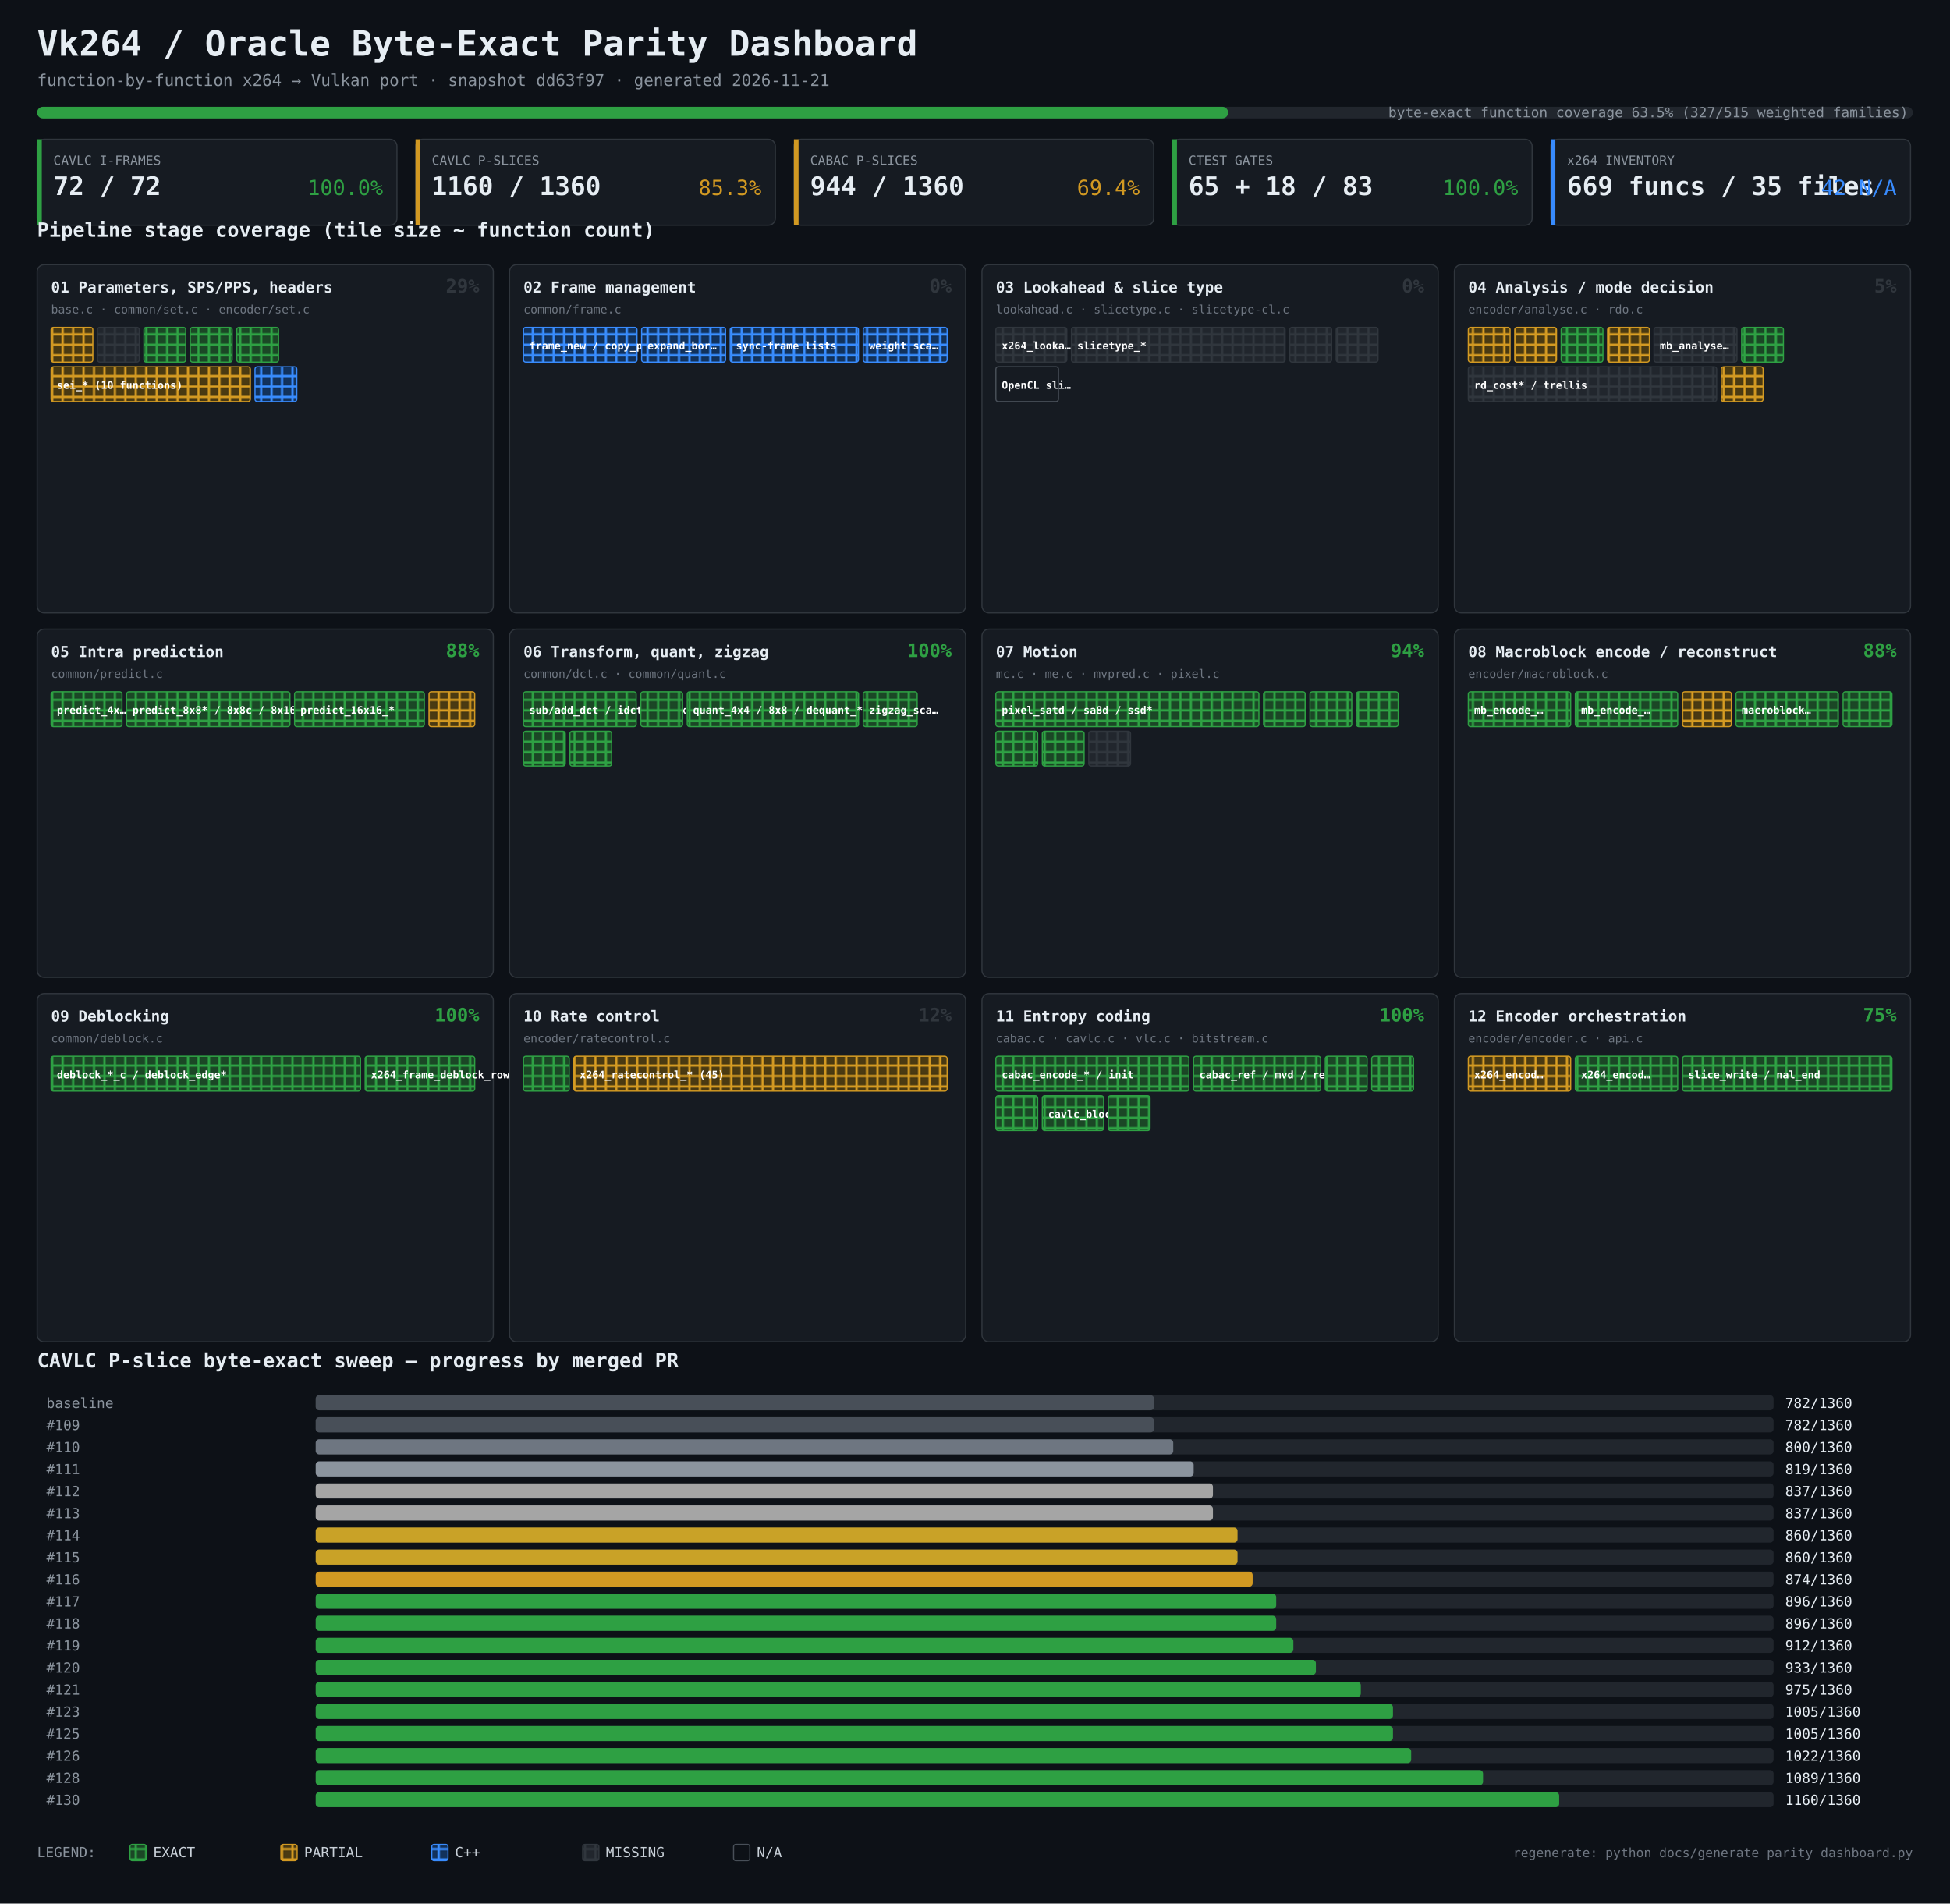
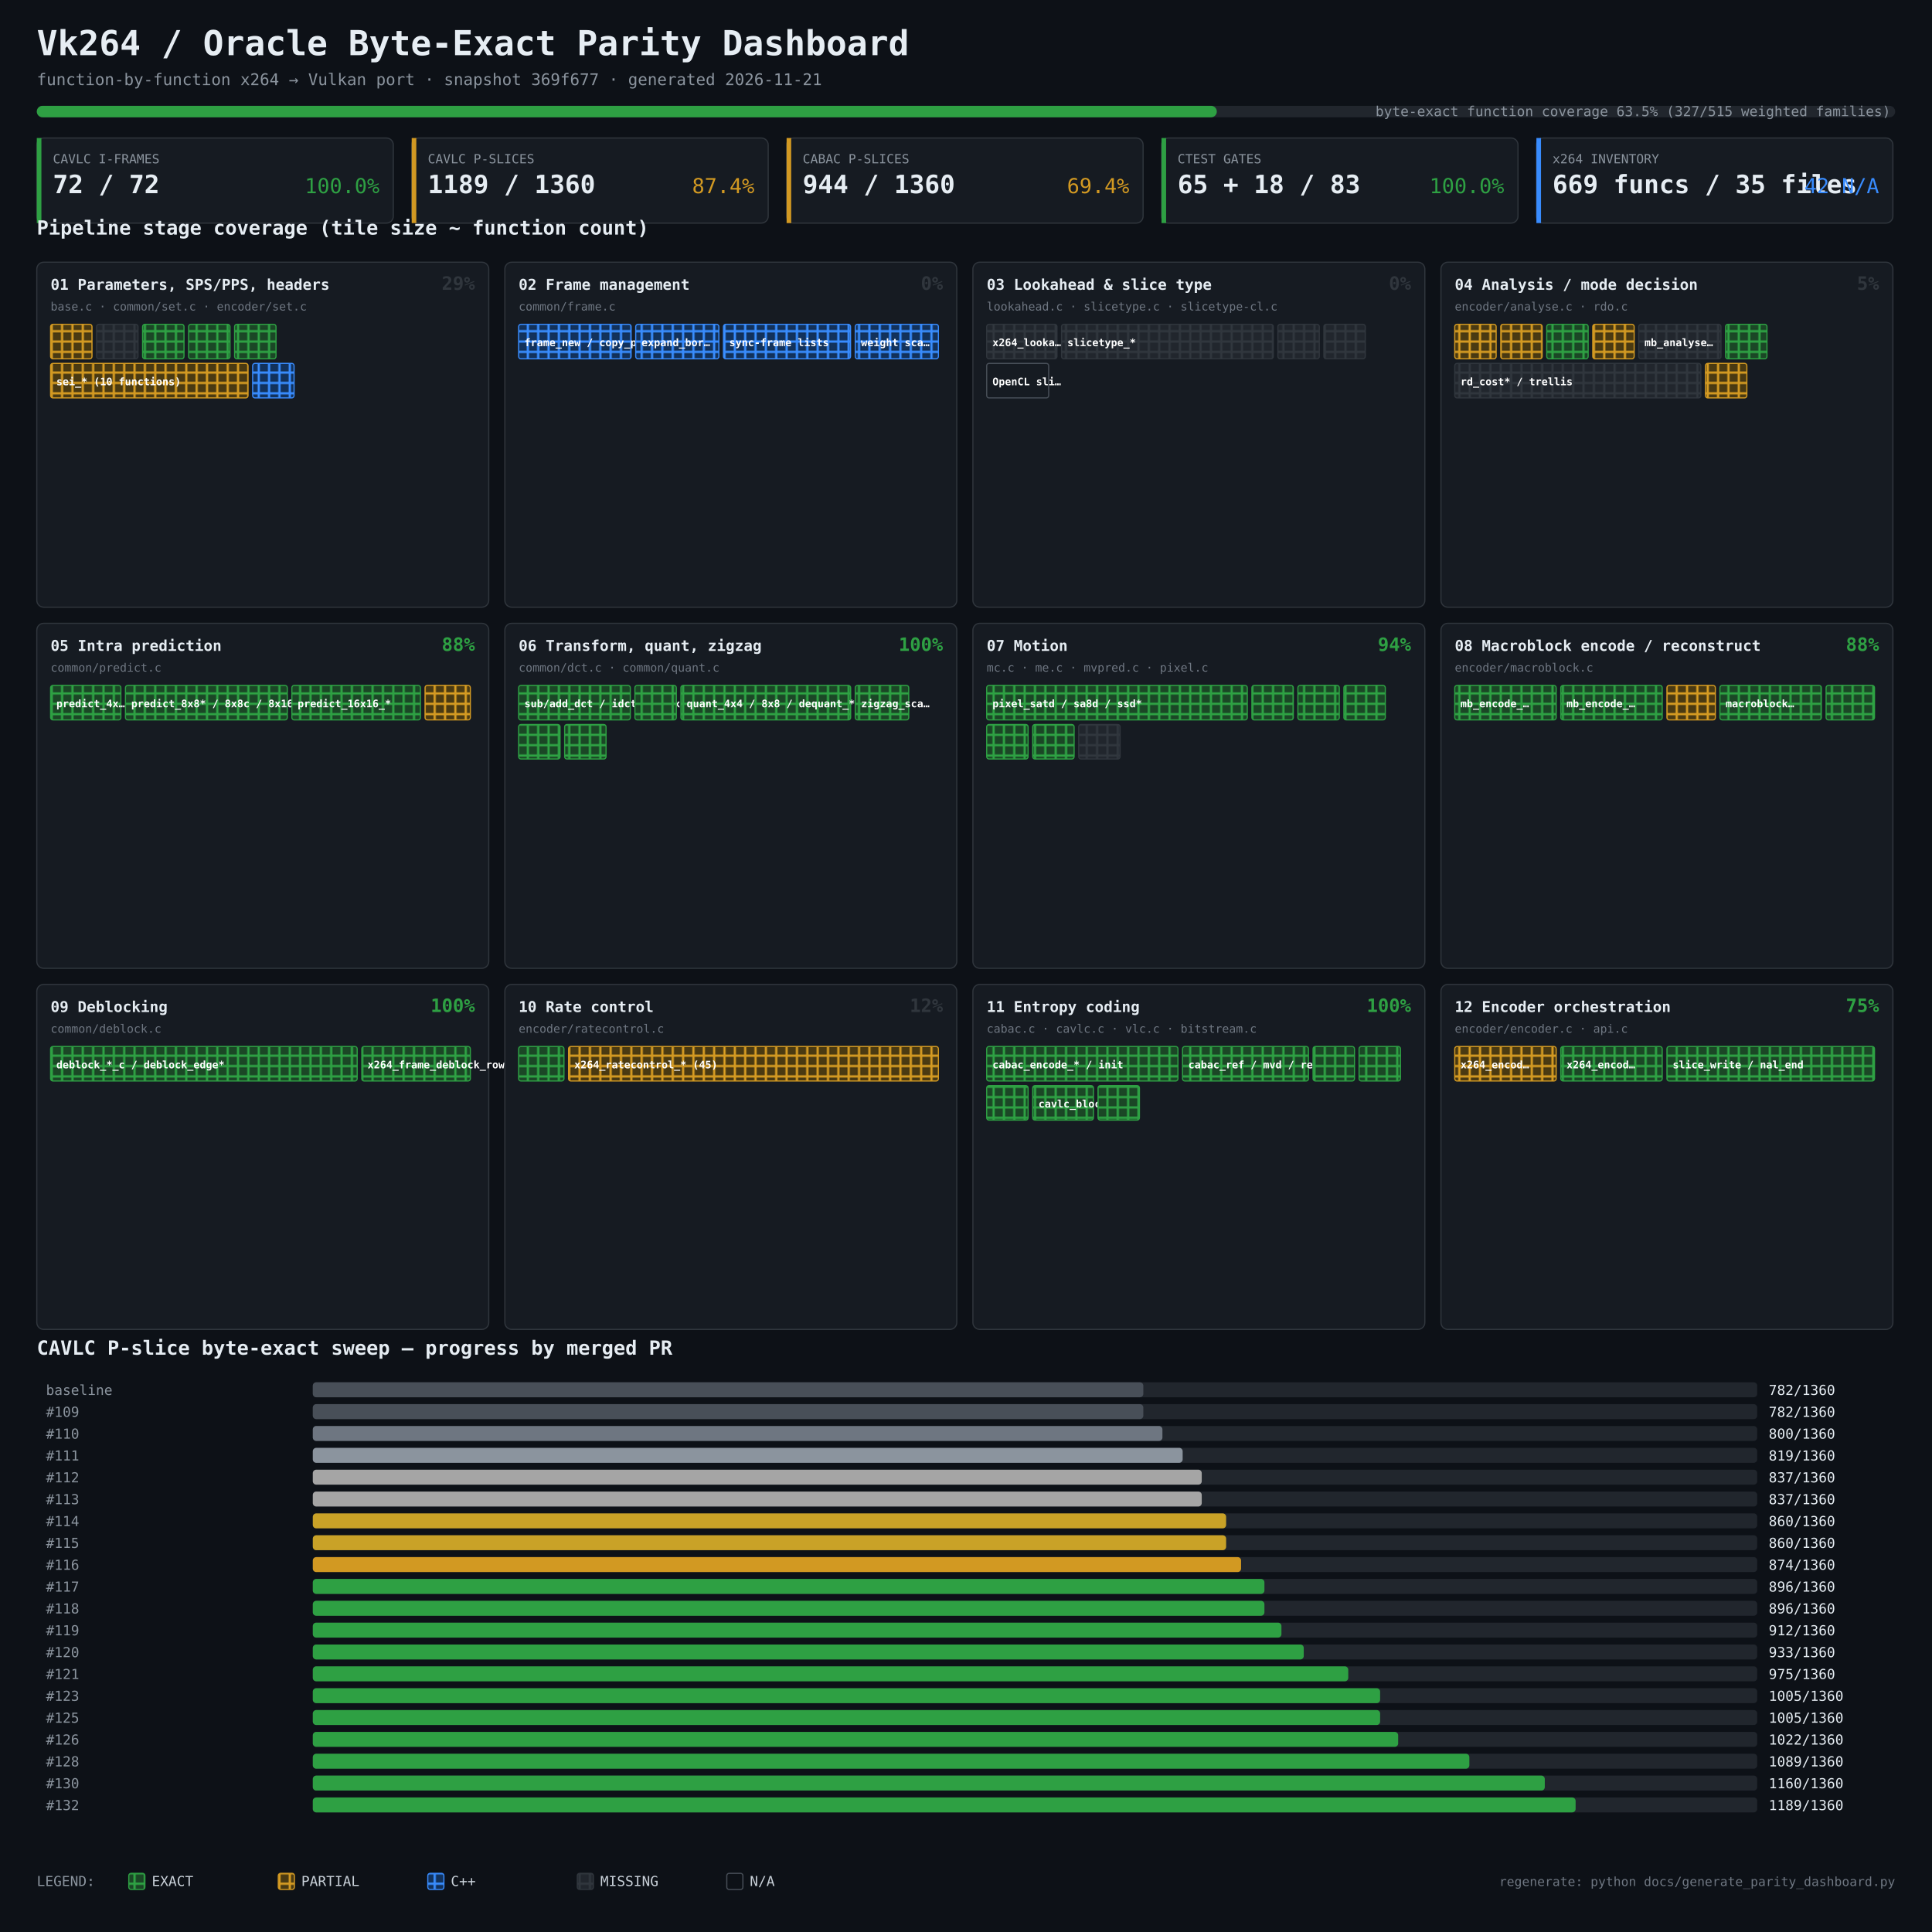
- <svg xmlns="http://www.w3.org/2000/svg" width="1680" height="1640" viewBox="0 0 1680 1640" font-family="Consolas, SFMono-Regular, Menlo, monospace">
+ <svg xmlns="http://www.w3.org/2000/svg" width="1680" height="1680" viewBox="0 0 1680 1680" font-family="Consolas, SFMono-Regular, Menlo, monospace">
  <defs>
    <pattern id="grid-exact" width="9" height="9" patternUnits="userSpaceOnUse">
      <rect width="9" height="9" fill="#2ea043" />
      <rect x="1" y="1" width="7" height="7" fill="#1b4726" />
    </pattern>
    <pattern id="grid-partial" width="9" height="9" patternUnits="userSpaceOnUse">
      <rect width="9" height="9" fill="#d29922" />
      <rect x="1" y="1" width="7" height="7" fill="#4a3a12" />
    </pattern>
    <pattern id="grid-cpp" width="9" height="9" patternUnits="userSpaceOnUse">
      <rect width="9" height="9" fill="#388bfd" />
      <rect x="1" y="1" width="7" height="7" fill="#12325c" />
    </pattern>
    <pattern id="grid-missing" width="9" height="9" patternUnits="userSpaceOnUse">
      <rect width="9" height="9" fill="#30363d" />
      <rect x="1" y="1" width="7" height="7" fill="#21262d" />
    </pattern>
    <pattern id="grid-na" width="9" height="9" patternUnits="userSpaceOnUse">
      <rect width="9" height="9" fill="#484f58" />
      <rect x="1" y="1" width="7" height="7" fill="#262b33" />
    </pattern>
  </defs>
-   <rect width="1680" height="1640" fill="#0d1117" />
+   <rect width="1680" height="1680" fill="#0d1117" />
  <text x="32" y="48" fill="#e6edf3" font-size="30" font-weight="bold">Vk264 / Oracle Byte-Exact Parity Dashboard</text>
-   <text x="32" y="74" fill="#8b949e" font-size="14">function-by-function x264 → Vulkan port · snapshot dd63f97 · generated 2026-11-21</text>
+   <text x="32" y="74" fill="#8b949e" font-size="14">function-by-function x264 → Vulkan port · snapshot 369f677 · generated 2026-11-21</text>
  <rect x="32" y="92" width="1616" height="10" fill="#21262d" rx="5" />
  <rect x="32" y="92" width="1026.1" height="10" fill="#2ea043" rx="5" />
  <text x="1644" y="101" fill="#8b949e" font-size="12" text-anchor="end">byte-exact function coverage 63.5% (327/515 weighted families)</text>
  <rect x="32" y="120" width="310" height="74" fill="#161b22" stroke="#30363d" rx="6" />
  <rect x="32" y="120" width="4" height="74" fill="#2ea043" />
  <text x="46" y="142" fill="#8b949e" font-size="11">CAVLC I-FRAMES</text>
  <text x="46" y="168" fill="#e6edf3" font-size="22" font-weight="bold">72 / 72</text>
  <text x="330" y="168" fill="#2ea043" font-size="18" text-anchor="end">100.0%</text>
  <rect x="358" y="120" width="310" height="74" fill="#161b22" stroke="#30363d" rx="6" />
  <rect x="358" y="120" width="4" height="74" fill="#d29922" />
  <text x="372" y="142" fill="#8b949e" font-size="11">CAVLC P-SLICES</text>
-   <text x="372" y="168" fill="#e6edf3" font-size="22" font-weight="bold">1160 / 1360</text>
-   <text x="656" y="168" fill="#d29922" font-size="18" text-anchor="end">85.3%</text>
+   <text x="372" y="168" fill="#e6edf3" font-size="22" font-weight="bold">1189 / 1360</text>
+   <text x="656" y="168" fill="#d29922" font-size="18" text-anchor="end">87.4%</text>
  <rect x="684" y="120" width="310" height="74" fill="#161b22" stroke="#30363d" rx="6" />
  <rect x="684" y="120" width="4" height="74" fill="#d29922" />
  <text x="698" y="142" fill="#8b949e" font-size="11">CABAC P-SLICES</text>
  <text x="698" y="168" fill="#e6edf3" font-size="22" font-weight="bold">944 / 1360</text>
  <text x="982" y="168" fill="#d29922" font-size="18" text-anchor="end">69.4%</text>
  <rect x="1010" y="120" width="310" height="74" fill="#161b22" stroke="#30363d" rx="6" />
  <rect x="1010" y="120" width="4" height="74" fill="#2ea043" />
  <text x="1024" y="142" fill="#8b949e" font-size="11">CTEST GATES</text>
  <text x="1024" y="168" fill="#e6edf3" font-size="22" font-weight="bold">65 + 18 / 83</text>
  <text x="1308" y="168" fill="#2ea043" font-size="18" text-anchor="end">100.0%</text>
  <rect x="1336" y="120" width="310" height="74" fill="#161b22" stroke="#30363d" rx="6" />
  <rect x="1336" y="120" width="4" height="74" fill="#388bfd" />
  <text x="1350" y="142" fill="#8b949e" font-size="11">x264 INVENTORY</text>
  <text x="1350" y="168" fill="#e6edf3" font-size="22" font-weight="bold">669 funcs / 35 files</text>
  <text x="1634" y="168" fill="#388bfd" font-size="18" text-anchor="end">42 N/A</text>
  <text x="32" y="204" fill="#e6edf3" font-size="17" font-weight="bold">Pipeline stage coverage (tile size ~ function count)</text>
  <rect x="32" y="228" width="393" height="300" fill="#161b22" stroke="#30363d" rx="6" />
  <text x="44" y="252" fill="#e6edf3" font-size="13" font-weight="bold">01  Parameters, SPS/PPS, headers</text>
  <text x="44" y="270" fill="#6e7681" font-size="10">base.c · common/set.c · encoder/set.c</text>
  <text x="413" y="252" fill="#30363d" font-size="16" font-weight="bold" text-anchor="end">29%</text>
  <rect x="44.0" y="282" width="36.0" height="30" fill="url(#grid-partial)" stroke="#d29922" rx="2" />
  <rect x="84.0" y="282" width="36.0" height="30" fill="url(#grid-missing)" stroke="#30363d" rx="2" />
  <rect x="124.0" y="282" width="36.0" height="30" fill="url(#grid-exact)" stroke="#2ea043" rx="2" />
  <rect x="164.0" y="282" width="36.0" height="30" fill="url(#grid-exact)" stroke="#2ea043" rx="2" />
  <rect x="204.0" y="282" width="36.0" height="30" fill="url(#grid-exact)" stroke="#2ea043" rx="2" />
  <rect x="44.0" y="316" width="171.7" height="30" fill="url(#grid-partial)" stroke="#d29922" rx="2" />
  <text x="49.0" y="335" fill="#ffffff" font-size="9" font-weight="bold">sei_* (10 functions)</text>
  <rect x="219.7" y="316" width="36.0" height="30" fill="url(#grid-cpp)" stroke="#388bfd" rx="2" />
  <rect x="439" y="228" width="393" height="300" fill="#161b22" stroke="#30363d" rx="6" />
  <text x="451" y="252" fill="#e6edf3" font-size="13" font-weight="bold">02  Frame management</text>
  <text x="451" y="270" fill="#6e7681" font-size="10">common/frame.c</text>
  <text x="820" y="252" fill="#30363d" font-size="16" font-weight="bold" text-anchor="end">0%</text>
  <rect x="451.0" y="282" width="97.8" height="30" fill="url(#grid-cpp)" stroke="#388bfd" rx="2" />
  <text x="456.0" y="301" fill="#ffffff" font-size="9" font-weight="bold">frame_new / copy_picture</text>
  <rect x="552.8" y="282" width="72.3" height="30" fill="url(#grid-cpp)" stroke="#388bfd" rx="2" />
  <text x="557.8" y="301" fill="#ffffff" font-size="9" font-weight="bold">expand_bor…</text>
  <rect x="629.1" y="282" width="110.5" height="30" fill="url(#grid-cpp)" stroke="#388bfd" rx="2" />
  <text x="634.1" y="301" fill="#ffffff" font-size="9" font-weight="bold">sync-frame lists</text>
  <rect x="743.7" y="282" width="72.3" height="30" fill="url(#grid-cpp)" stroke="#388bfd" rx="2" />
  <text x="748.7" y="301" fill="#ffffff" font-size="9" font-weight="bold">weight sca…</text>
  <rect x="846" y="228" width="393" height="300" fill="#161b22" stroke="#30363d" rx="6" />
  <text x="858" y="252" fill="#e6edf3" font-size="13" font-weight="bold">03  Lookahead &amp; slice type</text>
  <text x="858" y="270" fill="#6e7681" font-size="10">lookahead.c · slicetype.c · slicetype-cl.c</text>
  <text x="1227" y="252" fill="#30363d" font-size="16" font-weight="bold" text-anchor="end">0%</text>
  <rect x="858.0" y="282" width="61.1" height="30" fill="url(#grid-missing)" stroke="#30363d" rx="2" />
  <text x="863.0" y="301" fill="#ffffff" font-size="9" font-weight="bold">x264_looka…</text>
  <rect x="923.1" y="282" width="184.1" height="30" fill="url(#grid-missing)" stroke="#30363d" rx="2" />
  <text x="928.1" y="301" fill="#ffffff" font-size="9" font-weight="bold">slicetype_*</text>
  <rect x="1111.2" y="282" width="36.0" height="30" fill="url(#grid-missing)" stroke="#30363d" rx="2" />
  <rect x="1151.2" y="282" width="36.0" height="30" fill="url(#grid-missing)" stroke="#30363d" rx="2" />
  <rect x="858.0" y="316" width="53.9" height="30" fill="url(#grid-n/a)" stroke="#484f58" rx="2" />
  <text x="863.0" y="335" fill="#ffffff" font-size="9" font-weight="bold">OpenCL sli…</text>
  <rect x="1253" y="228" width="393" height="300" fill="#161b22" stroke="#30363d" rx="6" />
  <text x="1265" y="252" fill="#e6edf3" font-size="13" font-weight="bold">04  Analysis / mode decision</text>
  <text x="1265" y="270" fill="#6e7681" font-size="10">encoder/analyse.c · rdo.c</text>
  <text x="1634" y="252" fill="#30363d" font-size="16" font-weight="bold" text-anchor="end">5%</text>
  <rect x="1265.0" y="282" width="36.0" height="30" fill="url(#grid-partial)" stroke="#d29922" rx="2" />
  <rect x="1305.0" y="282" width="36.0" height="30" fill="url(#grid-partial)" stroke="#d29922" rx="2" />
  <rect x="1345.0" y="282" width="36.0" height="30" fill="url(#grid-exact)" stroke="#2ea043" rx="2" />
  <rect x="1385.0" y="282" width="36.0" height="30" fill="url(#grid-partial)" stroke="#d29922" rx="2" />
  <rect x="1425.0" y="282" width="71.5" height="30" fill="url(#grid-missing)" stroke="#30363d" rx="2" />
  <text x="1430.0" y="301" fill="#ffffff" font-size="9" font-weight="bold">mb_analyse…</text>
  <rect x="1500.5" y="282" width="36.0" height="30" fill="url(#grid-exact)" stroke="#2ea043" rx="2" />
  <rect x="1265.0" y="316" width="214.0" height="30" fill="url(#grid-missing)" stroke="#30363d" rx="2" />
  <text x="1270.0" y="335" fill="#ffffff" font-size="9" font-weight="bold">rd_cost* / trellis</text>
  <rect x="1483.0" y="316" width="36.0" height="30" fill="url(#grid-partial)" stroke="#d29922" rx="2" />
  <rect x="32" y="542" width="393" height="300" fill="#161b22" stroke="#30363d" rx="6" />
  <text x="44" y="566" fill="#e6edf3" font-size="13" font-weight="bold">05  Intra prediction</text>
  <text x="44" y="584" fill="#6e7681" font-size="10">common/predict.c</text>
  <text x="413" y="566" fill="#2ea043" font-size="16" font-weight="bold" text-anchor="end">88%</text>
  <rect x="44.0" y="596" width="61.1" height="30" fill="url(#grid-exact)" stroke="#2ea043" rx="2" />
  <text x="49.0" y="615" fill="#ffffff" font-size="9" font-weight="bold">predict_4x…</text>
  <rect x="109.1" y="596" width="140.7" height="30" fill="url(#grid-exact)" stroke="#2ea043" rx="2" />
  <text x="114.1" y="615" fill="#ffffff" font-size="9" font-weight="bold">predict_8x8* / 8x8c / 8x16c</text>
  <rect x="253.8" y="596" width="111.8" height="30" fill="url(#grid-exact)" stroke="#2ea043" rx="2" />
  <text x="258.8" y="615" fill="#ffffff" font-size="9" font-weight="bold">predict_16x16_*</text>
  <rect x="369.6" y="596" width="39.4" height="30" fill="url(#grid-partial)" stroke="#d29922" rx="2" />
  <rect x="439" y="542" width="393" height="300" fill="#161b22" stroke="#30363d" rx="6" />
  <text x="451" y="566" fill="#e6edf3" font-size="13" font-weight="bold">06  Transform, quant, zigzag</text>
  <text x="451" y="584" fill="#6e7681" font-size="10">common/dct.c · common/quant.c</text>
  <text x="820" y="566" fill="#2ea043" font-size="16" font-weight="bold" text-anchor="end">100%</text>
  <rect x="451.0" y="596" width="97.1" height="30" fill="url(#grid-exact)" stroke="#2ea043" rx="2" />
  <text x="456.0" y="615" fill="#ffffff" font-size="9" font-weight="bold">sub/add_dct / idct 4x4,8x8,16x16</text>
  <rect x="552.1" y="596" width="36.0" height="30" fill="url(#grid-exact)" stroke="#2ea043" rx="2" />
  <rect x="592.1" y="596" width="147.6" height="30" fill="url(#grid-exact)" stroke="#2ea043" rx="2" />
  <text x="597.1" y="615" fill="#ffffff" font-size="9" font-weight="bold">quant_4x4 / 8x8 / dequant_*</text>
  <rect x="743.7" y="596" width="46.5" height="30" fill="url(#grid-exact)" stroke="#2ea043" rx="2" />
  <text x="748.7" y="615" fill="#ffffff" font-size="9" font-weight="bold">zigzag_sca…</text>
  <rect x="451.0" y="630" width="36.0" height="30" fill="url(#grid-exact)" stroke="#2ea043" rx="2" />
  <rect x="491.0" y="630" width="36.0" height="30" fill="url(#grid-exact)" stroke="#2ea043" rx="2" />
  <rect x="846" y="542" width="393" height="300" fill="#161b22" stroke="#30363d" rx="6" />
  <text x="858" y="566" fill="#e6edf3" font-size="13" font-weight="bold">07  Motion</text>
  <text x="858" y="584" fill="#6e7681" font-size="10">mc.c · me.c · mvpred.c · pixel.c</text>
  <text x="1227" y="566" fill="#2ea043" font-size="16" font-weight="bold" text-anchor="end">94%</text>
  <rect x="858.0" y="596" width="226.6" height="30" fill="url(#grid-exact)" stroke="#2ea043" rx="2" />
  <text x="863.0" y="615" fill="#ffffff" font-size="9" font-weight="bold">pixel_satd / sa8d / ssd*</text>
  <rect x="1088.6" y="596" width="36.0" height="30" fill="url(#grid-exact)" stroke="#2ea043" rx="2" />
  <rect x="1128.6" y="596" width="36.0" height="30" fill="url(#grid-exact)" stroke="#2ea043" rx="2" />
  <rect x="1168.6" y="596" width="36.0" height="30" fill="url(#grid-exact)" stroke="#2ea043" rx="2" />
  <rect x="858.0" y="630" width="36.0" height="30" fill="url(#grid-exact)" stroke="#2ea043" rx="2" />
  <rect x="898.0" y="630" width="36.0" height="30" fill="url(#grid-exact)" stroke="#2ea043" rx="2" />
  <rect x="938.0" y="630" width="36.0" height="30" fill="url(#grid-missing)" stroke="#30363d" rx="2" />
  <rect x="1253" y="542" width="393" height="300" fill="#161b22" stroke="#30363d" rx="6" />
  <text x="1265" y="566" fill="#e6edf3" font-size="13" font-weight="bold">08  Macroblock encode / reconstruct</text>
  <text x="1265" y="584" fill="#6e7681" font-size="10">encoder/macroblock.c</text>
  <text x="1634" y="566" fill="#2ea043" font-size="16" font-weight="bold" text-anchor="end">88%</text>
  <rect x="1265.0" y="596" width="88.2" height="30" fill="url(#grid-exact)" stroke="#2ea043" rx="2" />
  <text x="1270.0" y="615" fill="#ffffff" font-size="9" font-weight="bold">mb_encode_…</text>
  <rect x="1357.2" y="596" width="88.2" height="30" fill="url(#grid-exact)" stroke="#2ea043" rx="2" />
  <text x="1362.2" y="615" fill="#ffffff" font-size="9" font-weight="bold">mb_encode_…</text>
  <rect x="1449.5" y="596" width="42.1" height="30" fill="url(#grid-partial)" stroke="#d29922" rx="2" />
  <rect x="1495.6" y="596" width="88.2" height="30" fill="url(#grid-exact)" stroke="#2ea043" rx="2" />
  <text x="1500.6" y="615" fill="#ffffff" font-size="9" font-weight="bold">macroblock…</text>
  <rect x="1587.9" y="596" width="42.1" height="30" fill="url(#grid-exact)" stroke="#2ea043" rx="2" />
  <rect x="32" y="856" width="393" height="300" fill="#161b22" stroke="#30363d" rx="6" />
  <text x="44" y="880" fill="#e6edf3" font-size="13" font-weight="bold">09  Deblocking</text>
  <text x="44" y="898" fill="#6e7681" font-size="10">common/deblock.c</text>
  <text x="413" y="880" fill="#2ea043" font-size="16" font-weight="bold" text-anchor="end">100%</text>
  <rect x="44.0" y="910" width="266.6" height="30" fill="url(#grid-exact)" stroke="#2ea043" rx="2" />
  <text x="49.0" y="929" fill="#ffffff" font-size="9" font-weight="bold">deblock_*_c / deblock_edge*</text>
  <rect x="314.6" y="910" width="94.4" height="30" fill="url(#grid-exact)" stroke="#2ea043" rx="2" />
  <text x="319.6" y="929" fill="#ffffff" font-size="9" font-weight="bold">x264_frame_deblock_row</text>
  <rect x="439" y="856" width="393" height="300" fill="#161b22" stroke="#30363d" rx="6" />
  <text x="451" y="880" fill="#e6edf3" font-size="13" font-weight="bold">10  Rate control</text>
  <text x="451" y="898" fill="#6e7681" font-size="10">encoder/ratecontrol.c</text>
  <text x="820" y="880" fill="#30363d" font-size="16" font-weight="bold" text-anchor="end">12%</text>
  <rect x="451.0" y="910" width="39.4" height="30" fill="url(#grid-exact)" stroke="#2ea043" rx="2" />
  <rect x="494.4" y="910" width="321.6" height="30" fill="url(#grid-partial)" stroke="#d29922" rx="2" />
  <text x="499.4" y="929" fill="#ffffff" font-size="9" font-weight="bold">x264_ratecontrol_* (45)</text>
  <rect x="846" y="856" width="393" height="300" fill="#161b22" stroke="#30363d" rx="6" />
  <text x="858" y="880" fill="#e6edf3" font-size="13" font-weight="bold">11  Entropy coding</text>
  <text x="858" y="898" fill="#6e7681" font-size="10">cabac.c · cavlc.c · vlc.c · bitstream.c</text>
  <text x="1227" y="880" fill="#2ea043" font-size="16" font-weight="bold" text-anchor="end">100%</text>
  <rect x="858.0" y="910" width="166.3" height="30" fill="url(#grid-exact)" stroke="#2ea043" rx="2" />
  <text x="863.0" y="929" fill="#ffffff" font-size="9" font-weight="bold">cabac_encode_* / init</text>
  <rect x="1028.3" y="910" width="109.5" height="30" fill="url(#grid-exact)" stroke="#2ea043" rx="2" />
  <text x="1033.3" y="929" fill="#ffffff" font-size="9" font-weight="bold">cabac_ref / mvd / residual</text>
  <rect x="1141.8" y="910" width="36.0" height="30" fill="url(#grid-exact)" stroke="#2ea043" rx="2" />
  <rect x="1181.8" y="910" width="36.0" height="30" fill="url(#grid-exact)" stroke="#2ea043" rx="2" />
  <rect x="858.0" y="944" width="36.0" height="30" fill="url(#grid-exact)" stroke="#2ea043" rx="2" />
  <rect x="898.0" y="944" width="52.8" height="30" fill="url(#grid-exact)" stroke="#2ea043" rx="2" />
  <text x="903.0" y="963" fill="#ffffff" font-size="9" font-weight="bold">cavlc_bloc…</text>
  <rect x="954.8" y="944" width="36.0" height="30" fill="url(#grid-exact)" stroke="#2ea043" rx="2" />
  <rect x="1253" y="856" width="393" height="300" fill="#161b22" stroke="#30363d" rx="6" />
  <text x="1265" y="880" fill="#e6edf3" font-size="13" font-weight="bold">12  Encoder orchestration</text>
  <text x="1265" y="898" fill="#6e7681" font-size="10">encoder/encoder.c · api.c</text>
  <text x="1634" y="880" fill="#2ea043" font-size="16" font-weight="bold" text-anchor="end">75%</text>
  <rect x="1265.0" y="910" width="88.2" height="30" fill="url(#grid-partial)" stroke="#d29922" rx="2" />
  <text x="1270.0" y="929" fill="#ffffff" font-size="9" font-weight="bold">x264_encod…</text>
  <rect x="1357.2" y="910" width="88.2" height="30" fill="url(#grid-exact)" stroke="#2ea043" rx="2" />
  <text x="1362.2" y="929" fill="#ffffff" font-size="9" font-weight="bold">x264_encod…</text>
  <rect x="1449.5" y="910" width="180.5" height="30" fill="url(#grid-exact)" stroke="#2ea043" rx="2" />
  <text x="1454.5" y="929" fill="#ffffff" font-size="9" font-weight="bold">slice_write / nal_end</text>
  <text x="32" y="1178" fill="#e6edf3" font-size="17" font-weight="bold">CAVLC P-slice byte-exact sweep — progress by merged PR</text>
  <text x="40" y="1213" fill="#8b949e" font-size="12">baseline</text>
  <rect x="272" y="1202" width="1256" height="13" fill="#21262d" rx="3" />
  <rect x="272" y="1202" width="722.2" height="13" fill="#484f58" rx="3" />
  <text x="1538" y="1213" fill="#e6edf3" font-size="12">782/1360</text>
  <text x="40" y="1232" fill="#8b949e" font-size="12">#109</text>
  <rect x="272" y="1221" width="1256" height="13" fill="#21262d" rx="3" />
  <rect x="272" y="1221" width="722.2" height="13" fill="#484f58" rx="3" />
  <text x="1538" y="1232" fill="#e6edf3" font-size="12">782/1360</text>
  <text x="40" y="1251" fill="#8b949e" font-size="12">#110</text>
  <rect x="272" y="1240" width="1256" height="13" fill="#21262d" rx="3" />
  <rect x="272" y="1240" width="738.8" height="13" fill="#6e7681" rx="3" />
  <text x="1538" y="1251" fill="#e6edf3" font-size="12">800/1360</text>
  <text x="40" y="1270" fill="#8b949e" font-size="12">#111</text>
  <rect x="272" y="1259" width="1256" height="13" fill="#21262d" rx="3" />
  <rect x="272" y="1259" width="756.4" height="13" fill="#8b949e" rx="3" />
  <text x="1538" y="1270" fill="#e6edf3" font-size="12">819/1360</text>
  <text x="40" y="1289" fill="#8b949e" font-size="12">#112</text>
  <rect x="272" y="1278" width="1256" height="13" fill="#21262d" rx="3" />
  <rect x="272" y="1278" width="773.0" height="13" fill="#a5a5a5" rx="3" />
  <text x="1538" y="1289" fill="#e6edf3" font-size="12">837/1360</text>
  <text x="40" y="1308" fill="#8b949e" font-size="12">#113</text>
  <rect x="272" y="1297" width="1256" height="13" fill="#21262d" rx="3" />
  <rect x="272" y="1297" width="773.0" height="13" fill="#a5a5a5" rx="3" />
  <text x="1538" y="1308" fill="#e6edf3" font-size="12">837/1360</text>
  <text x="40" y="1327" fill="#8b949e" font-size="12">#114</text>
  <rect x="272" y="1316" width="1256" height="13" fill="#21262d" rx="3" />
  <rect x="272" y="1316" width="794.2" height="13" fill="#c9a227" rx="3" />
  <text x="1538" y="1327" fill="#e6edf3" font-size="12">860/1360</text>
  <text x="40" y="1346" fill="#8b949e" font-size="12">#115</text>
  <rect x="272" y="1335" width="1256" height="13" fill="#21262d" rx="3" />
  <rect x="272" y="1335" width="794.2" height="13" fill="#c9a227" rx="3" />
  <text x="1538" y="1346" fill="#e6edf3" font-size="12">860/1360</text>
  <text x="40" y="1365" fill="#8b949e" font-size="12">#116</text>
  <rect x="272" y="1354" width="1256" height="13" fill="#21262d" rx="3" />
  <rect x="272" y="1354" width="807.2" height="13" fill="#d29922" rx="3" />
  <text x="1538" y="1365" fill="#e6edf3" font-size="12">874/1360</text>
  <text x="40" y="1384" fill="#8b949e" font-size="12">#117</text>
  <rect x="272" y="1373" width="1256" height="13" fill="#21262d" rx="3" />
  <rect x="272" y="1373" width="827.5" height="13" fill="#2ea043" rx="3" />
  <text x="1538" y="1384" fill="#e6edf3" font-size="12">896/1360</text>
  <text x="40" y="1403" fill="#8b949e" font-size="12">#118</text>
  <rect x="272" y="1392" width="1256" height="13" fill="#21262d" rx="3" />
  <rect x="272" y="1392" width="827.5" height="13" fill="#2ea043" rx="3" />
  <text x="1538" y="1403" fill="#e6edf3" font-size="12">896/1360</text>
  <text x="40" y="1422" fill="#8b949e" font-size="12">#119</text>
  <rect x="272" y="1411" width="1256" height="13" fill="#21262d" rx="3" />
  <rect x="272" y="1411" width="842.3" height="13" fill="#2ea043" rx="3" />
  <text x="1538" y="1422" fill="#e6edf3" font-size="12">912/1360</text>
  <text x="40" y="1441" fill="#8b949e" font-size="12">#120</text>
  <rect x="272" y="1430" width="1256" height="13" fill="#21262d" rx="3" />
  <rect x="272" y="1430" width="861.7" height="13" fill="#2ea043" rx="3" />
  <text x="1538" y="1441" fill="#e6edf3" font-size="12">933/1360</text>
  <text x="40" y="1460" fill="#8b949e" font-size="12">#121</text>
  <rect x="272" y="1449" width="1256" height="13" fill="#21262d" rx="3" />
  <rect x="272" y="1449" width="900.4" height="13" fill="#2ea043" rx="3" />
  <text x="1538" y="1460" fill="#e6edf3" font-size="12">975/1360</text>
  <text x="40" y="1479" fill="#8b949e" font-size="12">#123</text>
  <rect x="272" y="1468" width="1256" height="13" fill="#21262d" rx="3" />
  <rect x="272" y="1468" width="928.1" height="13" fill="#2ea043" rx="3" />
  <text x="1538" y="1479" fill="#e6edf3" font-size="12">1005/1360</text>
  <text x="40" y="1498" fill="#8b949e" font-size="12">#125</text>
  <rect x="272" y="1487" width="1256" height="13" fill="#21262d" rx="3" />
  <rect x="272" y="1487" width="928.1" height="13" fill="#2ea043" rx="3" />
  <text x="1538" y="1498" fill="#e6edf3" font-size="12">1005/1360</text>
  <text x="40" y="1517" fill="#8b949e" font-size="12">#126</text>
  <rect x="272" y="1506" width="1256" height="13" fill="#21262d" rx="3" />
  <rect x="272" y="1506" width="943.8" height="13" fill="#2ea043" rx="3" />
  <text x="1538" y="1517" fill="#e6edf3" font-size="12">1022/1360</text>
  <text x="40" y="1536" fill="#8b949e" font-size="12">#128</text>
  <rect x="272" y="1525" width="1256" height="13" fill="#21262d" rx="3" />
  <rect x="272" y="1525" width="1005.7" height="13" fill="#2ea043" rx="3" />
  <text x="1538" y="1536" fill="#e6edf3" font-size="12">1089/1360</text>
  <text x="40" y="1555" fill="#8b949e" font-size="12">#130</text>
  <rect x="272" y="1544" width="1256" height="13" fill="#21262d" rx="3" />
  <rect x="272" y="1544" width="1071.3" height="13" fill="#2ea043" rx="3" />
  <text x="1538" y="1555" fill="#e6edf3" font-size="12">1160/1360</text>
-   <text x="32" y="1600" fill="#8b949e" font-size="12">LEGEND:</text>
-   <rect x="112" y="1589" width="14" height="14" fill="url(#grid-exact)" stroke="#2ea043" rx="2" />
-   <text x="132" y="1600" fill="#c9d1d9" font-size="12">EXACT</text>
-   <rect x="242" y="1589" width="14" height="14" fill="url(#grid-partial)" stroke="#d29922" rx="2" />
-   <text x="262" y="1600" fill="#c9d1d9" font-size="12">PARTIAL</text>
-   <rect x="372" y="1589" width="14" height="14" fill="url(#grid-cpp)" stroke="#388bfd" rx="2" />
-   <text x="392" y="1600" fill="#c9d1d9" font-size="12">C++</text>
-   <rect x="502" y="1589" width="14" height="14" fill="url(#grid-missing)" stroke="#30363d" rx="2" />
-   <text x="522" y="1600" fill="#c9d1d9" font-size="12">MISSING</text>
-   <rect x="632" y="1589" width="14" height="14" fill="url(#grid-n/a)" stroke="#484f58" rx="2" />
-   <text x="652" y="1600" fill="#c9d1d9" font-size="12">N/A</text>
-   <text x="1648" y="1600" fill="#6e7681" font-size="11" text-anchor="end">regenerate: python docs/generate_parity_dashboard.py</text>
+   <text x="40" y="1574" fill="#8b949e" font-size="12">#132</text>
+   <rect x="272" y="1563" width="1256" height="13" fill="#21262d" rx="3" />
+   <rect x="272" y="1563" width="1098.1" height="13" fill="#2ea043" rx="3" />
+   <text x="1538" y="1574" fill="#e6edf3" font-size="12">1189/1360</text>
+   <text x="32" y="1640" fill="#8b949e" font-size="12">LEGEND:</text>
+   <rect x="112" y="1629" width="14" height="14" fill="url(#grid-exact)" stroke="#2ea043" rx="2" />
+   <text x="132" y="1640" fill="#c9d1d9" font-size="12">EXACT</text>
+   <rect x="242" y="1629" width="14" height="14" fill="url(#grid-partial)" stroke="#d29922" rx="2" />
+   <text x="262" y="1640" fill="#c9d1d9" font-size="12">PARTIAL</text>
+   <rect x="372" y="1629" width="14" height="14" fill="url(#grid-cpp)" stroke="#388bfd" rx="2" />
+   <text x="392" y="1640" fill="#c9d1d9" font-size="12">C++</text>
+   <rect x="502" y="1629" width="14" height="14" fill="url(#grid-missing)" stroke="#30363d" rx="2" />
+   <text x="522" y="1640" fill="#c9d1d9" font-size="12">MISSING</text>
+   <rect x="632" y="1629" width="14" height="14" fill="url(#grid-n/a)" stroke="#484f58" rx="2" />
+   <text x="652" y="1640" fill="#c9d1d9" font-size="12">N/A</text>
+   <text x="1648" y="1640" fill="#6e7681" font-size="11" text-anchor="end">regenerate: python docs/generate_parity_dashboard.py</text>
</svg>
